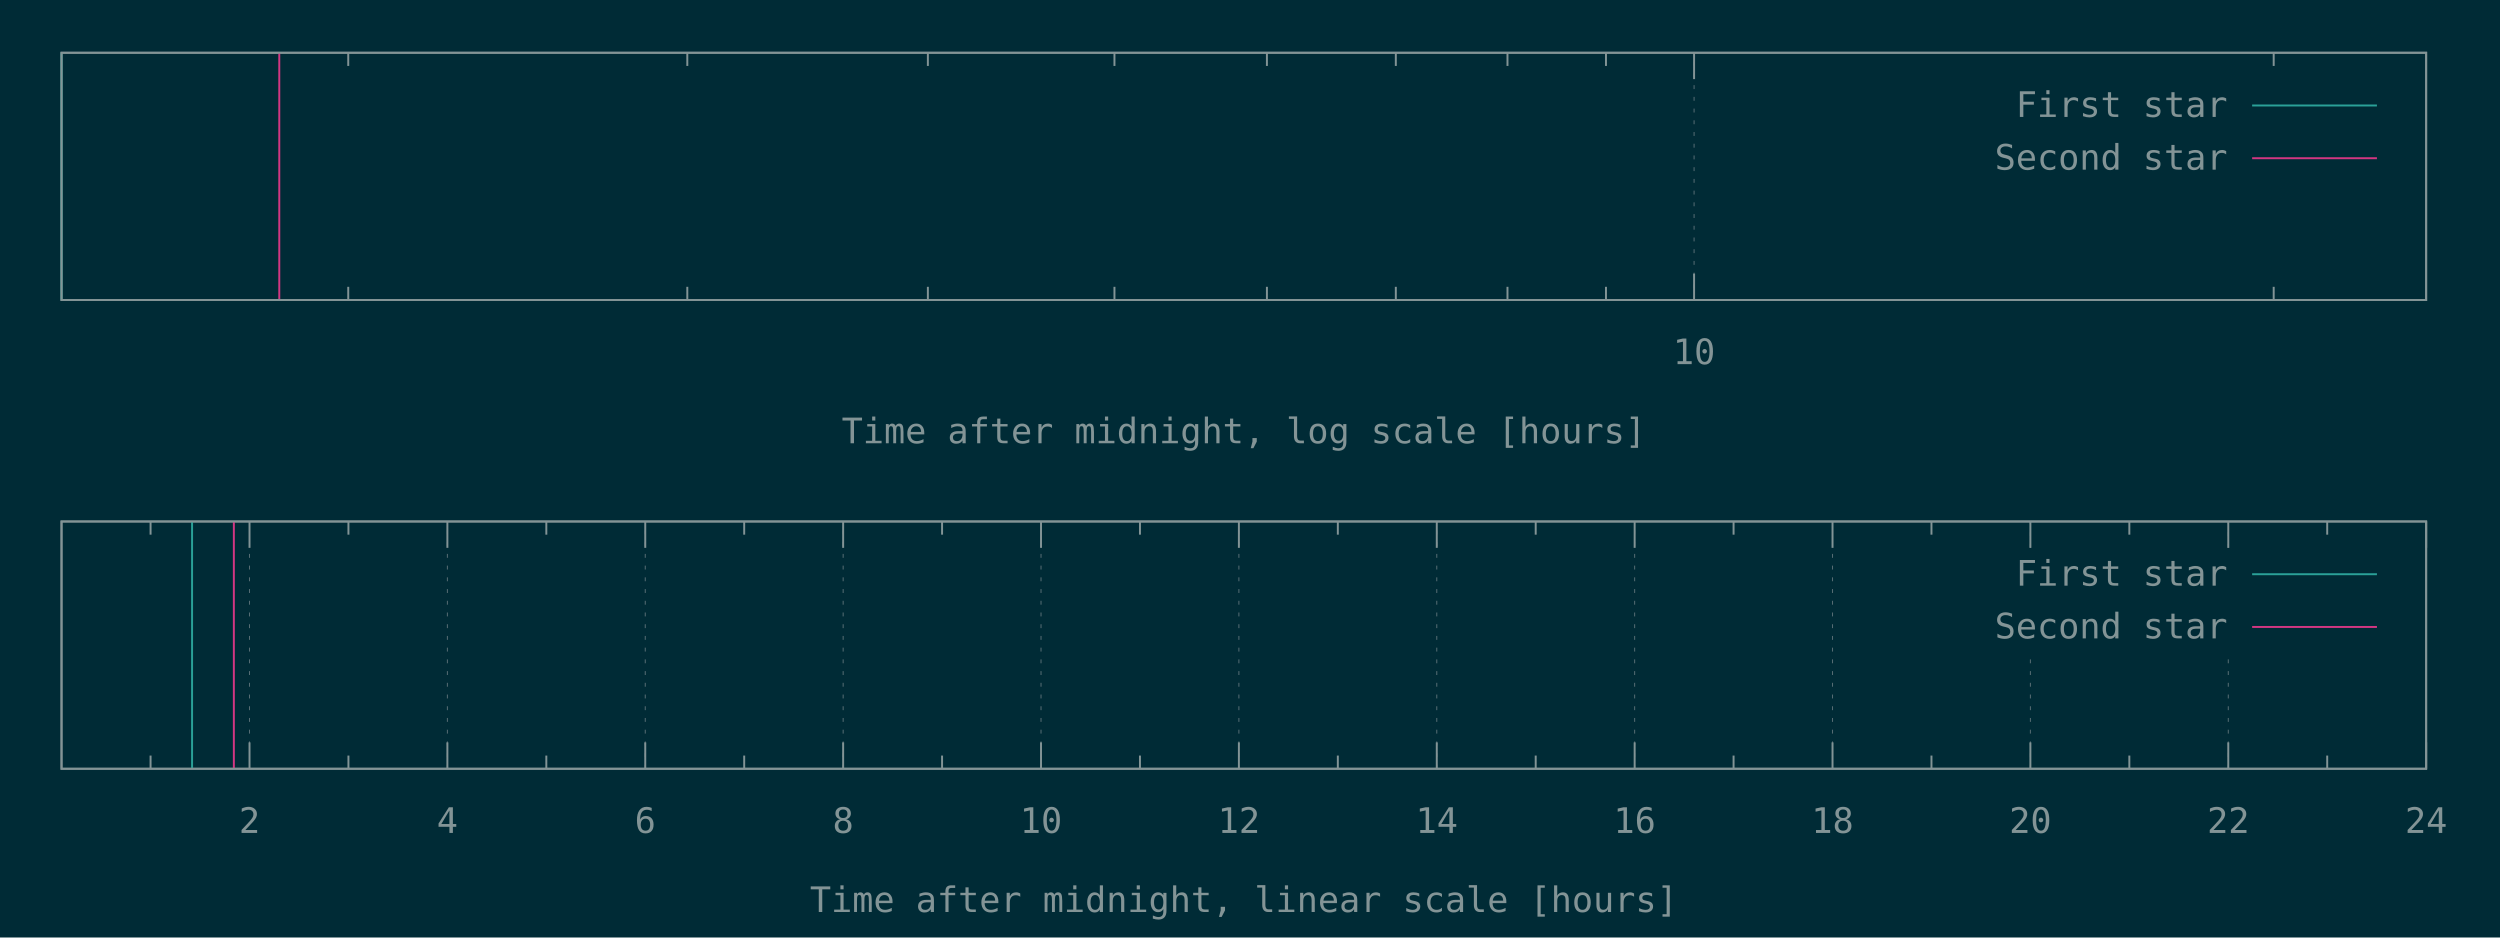
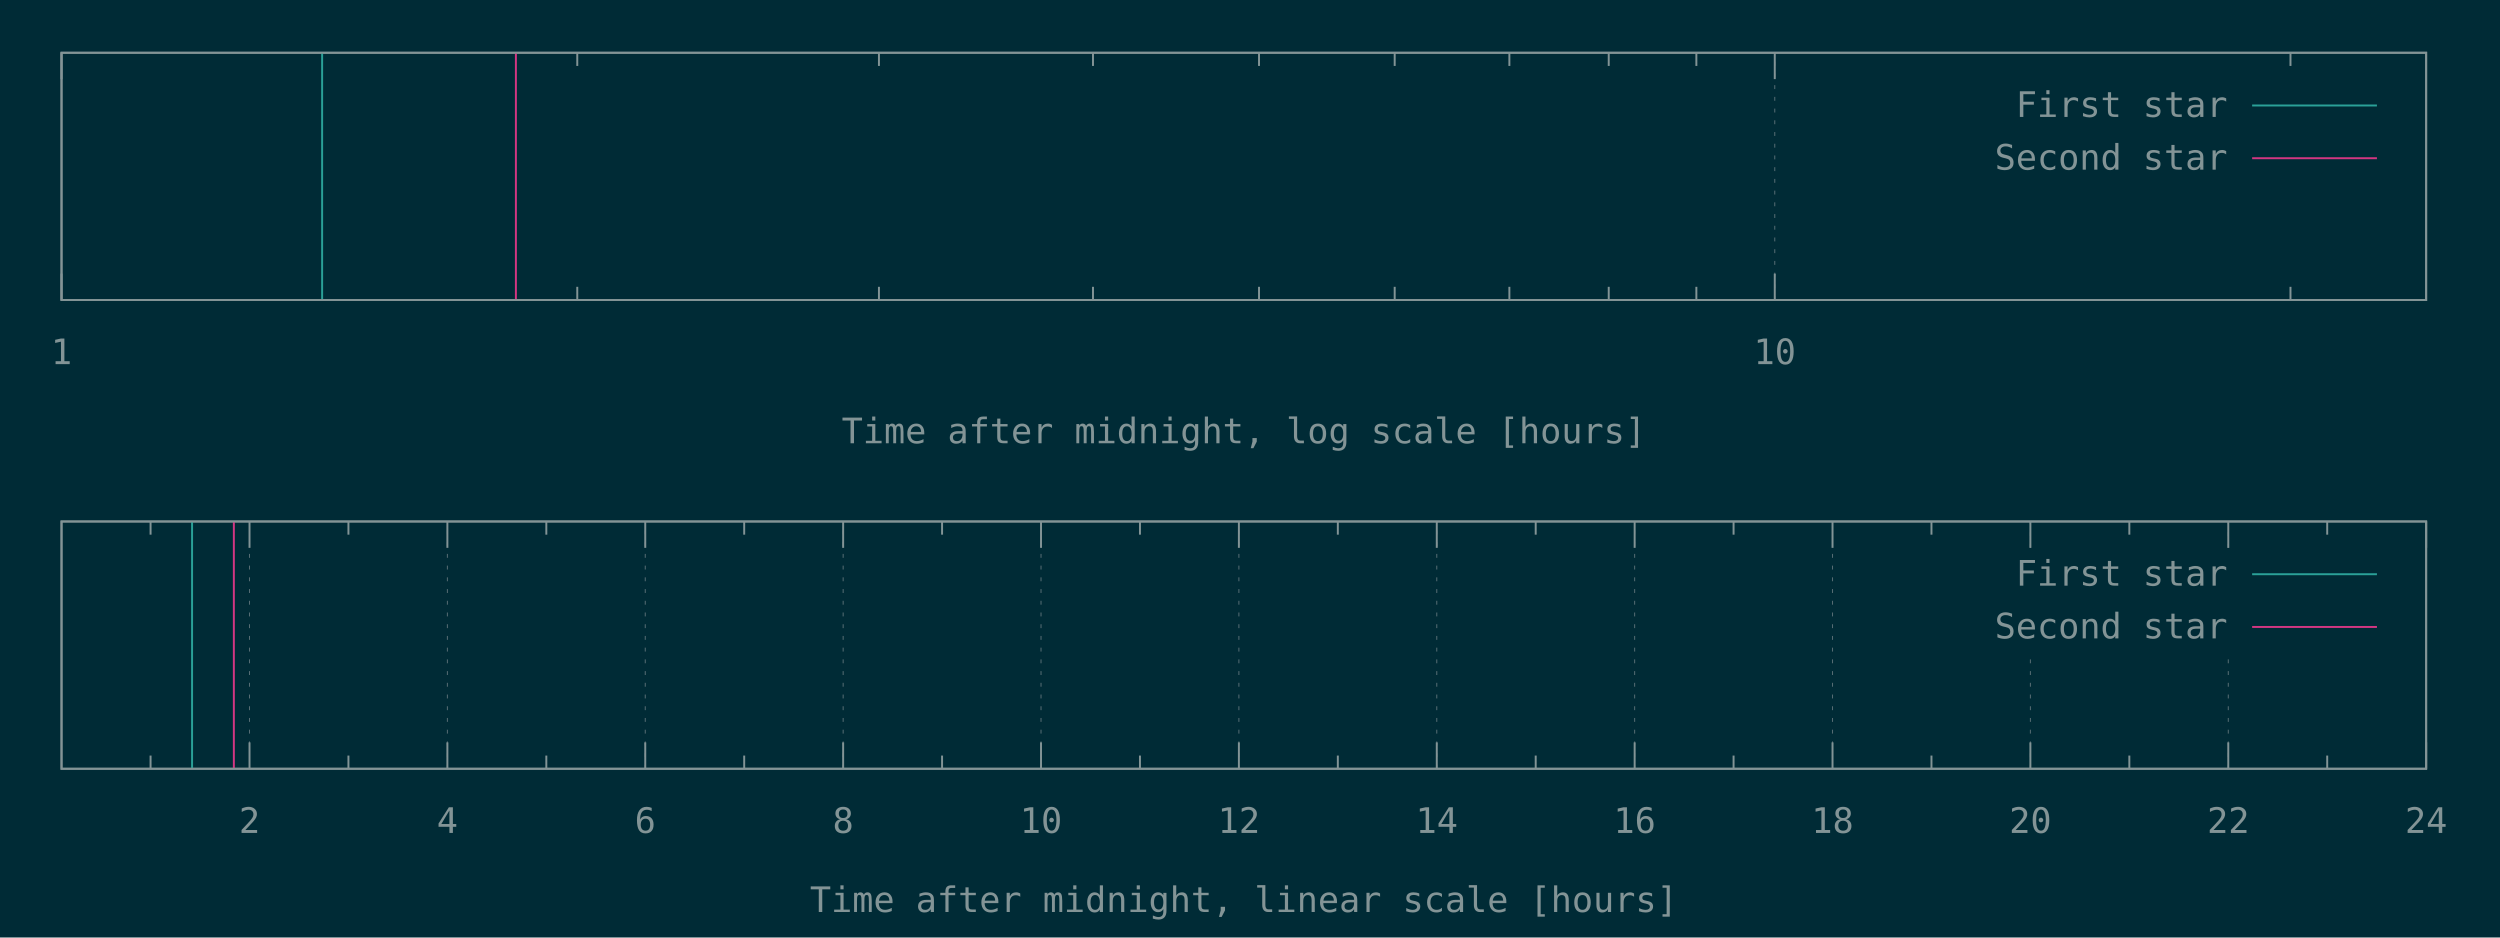
<svg xmlns="http://www.w3.org/2000/svg" xmlns:xlink="http://www.w3.org/1999/xlink" width="1280" height="480" viewBox="0 0 1280 480">
  <g id="gnuplot_canvas">
    <rect x="0" y="0" width="1280" height="480" fill="#002b36" />
    <defs>
      <circle id="gpDot" r="0.5" stroke-width="0.5" stroke="currentColor" />
      <path id="gpPt0" stroke-width="0.148" stroke="currentColor" d="M-1,0 h2 M0,-1 v2" />
      <path id="gpPt1" stroke-width="0.148" stroke="currentColor" d="M-1,-1 L1,1 M1,-1 L-1,1" />
      <path id="gpPt2" stroke-width="0.148" stroke="currentColor" d="M-1,0 L1,0 M0,-1 L0,1 M-1,-1 L1,1 M-1,1 L1,-1" />
      <rect id="gpPt3" stroke-width="0.148" stroke="currentColor" x="-1" y="-1" width="2" height="2" />
      <rect id="gpPt4" stroke-width="0.148" stroke="currentColor" fill="currentColor" x="-1" y="-1" width="2" height="2" />
      <circle id="gpPt5" stroke-width="0.148" stroke="currentColor" cx="0" cy="0" r="1" />
      <use xlink:href="#gpPt5" id="gpPt6" fill="currentColor" stroke="none" />
      <path id="gpPt7" stroke-width="0.148" stroke="currentColor" d="M0,-1.33 L-1.33,0.67 L1.33,0.67 z" />
      <use xlink:href="#gpPt7" id="gpPt8" fill="currentColor" stroke="none" />
      <use xlink:href="#gpPt7" id="gpPt9" stroke="currentColor" transform="rotate(180)" />
      <use xlink:href="#gpPt9" id="gpPt10" fill="currentColor" stroke="none" />
      <use xlink:href="#gpPt3" id="gpPt11" stroke="currentColor" transform="rotate(45)" />
      <use xlink:href="#gpPt11" id="gpPt12" fill="currentColor" stroke="none" />
      <path id="gpPt13" stroke-width="0.148" stroke="currentColor" d="M0,1.330 L1.265,0.411 L0.782,-1.067 L-0.782,-1.076 L-1.265,0.411 z" />
      <use xlink:href="#gpPt13" id="gpPt14" fill="currentColor" stroke="none" />
      <filter id="textbox" filterUnits="objectBoundingBox" x="0" y="0" height="1" width="1">
        <feFlood flood-color="#002B36" flood-opacity="1" result="bgnd" />
        <feComposite in="SourceGraphic" in2="bgnd" operator="atop" />
      </filter>
      <filter id="greybox" filterUnits="objectBoundingBox" x="0" y="0" height="1" width="1">
        <feFlood flood-color="lightgrey" flood-opacity="1" result="grey" />
        <feComposite in="SourceGraphic" in2="grey" operator="atop" />
      </filter>
    </defs>
    <g fill="none" color="#002B36" stroke="currentColor" stroke-width="1.00" stroke-linecap="butt" stroke-linejoin="miter">
</g>
    <g fill="none" color="black" stroke="currentColor" stroke-width="1.00" stroke-linecap="butt" stroke-linejoin="miter">
-       <path stroke="rgb(131, 148, 150)" d="M178.30,153.60 L178.30,146.85 M178.30,27.01 L178.30,33.76 M351.90,153.60 L351.90,146.85 M351.90,27.01 L351.90,33.76   M475.07,153.60 L475.07,146.85 M475.07,27.01 L475.07,33.76 M570.60,153.60 L570.60,146.85 M570.60,27.01 L570.60,33.76   M648.66,153.60 L648.66,146.85 M648.66,27.01 L648.66,33.76 M714.66,153.60 L714.66,146.85 M714.66,27.01 L714.66,33.76   M771.83,153.60 L771.83,146.85 M771.83,27.01 L771.83,33.76 M822.26,153.60 L822.26,146.85 M822.26,27.01 L822.26,33.76    " />
-     </g>
-     <g fill="none" color="black" stroke="rgb(131, 148, 150)" stroke-width="0.50" stroke-linecap="butt" stroke-linejoin="miter">
- </g>
-     <g fill="none" color="gray" stroke="currentColor" stroke-width="0.50" stroke-linecap="butt" stroke-linejoin="miter">
-       <path stroke="rgb( 88, 110, 117)" stroke-dasharray="2,4" class="gridline" d="M867.37,153.60 L867.37,27.01  " />
-     </g>
-     <g fill="none" color="gray" stroke="rgb( 88, 110, 117)" stroke-width="1.00" stroke-linecap="butt" stroke-linejoin="miter">
- </g>
-     <g fill="none" color="black" stroke="currentColor" stroke-width="1.00" stroke-linecap="butt" stroke-linejoin="miter">
-       <path stroke="rgb(131, 148, 150)" d="M867.37,153.60 L867.37,140.10 M867.37,27.01 L867.37,40.51  " />
-       <g transform="translate(867.37,186.45)" stroke="none" fill="rgb(131,148,150)" font-family="Inconsolata" font-size="18.00" text-anchor="middle">
+ </g>
+     <g fill="none" color="black" stroke="rgb(131, 148, 150)" stroke-width="0.50" stroke-linecap="butt" stroke-linejoin="miter">
+ </g>
+     <g fill="none" color="gray" stroke="currentColor" stroke-width="0.50" stroke-linecap="butt" stroke-linejoin="miter">
+       <path stroke="rgb( 88, 110, 117)" stroke-dasharray="2,4" class="gridline" d="M31.50,153.60 L31.50,27.01  " />
+     </g>
+     <g fill="none" color="gray" stroke="rgb( 88, 110, 117)" stroke-width="1.00" stroke-linecap="butt" stroke-linejoin="miter">
+ </g>
+     <g fill="none" color="black" stroke="currentColor" stroke-width="1.00" stroke-linecap="butt" stroke-linejoin="miter">
+       <path stroke="rgb(131, 148, 150)" d="M31.50,153.60 L31.50,140.10 M31.50,27.01 L31.50,40.51  " />
+       <g transform="translate(31.50,186.45)" stroke="none" fill="rgb(131,148,150)" font-family="Inconsolata" font-size="18.00" text-anchor="middle">
+         <text>
+           <tspan font-family="Inconsolata"> 1</tspan>
+         </text>
+       </g>
+     </g>
+     <g fill="none" color="black" stroke="currentColor" stroke-width="1.00" stroke-linecap="butt" stroke-linejoin="miter">
+       <path stroke="rgb(131, 148, 150)" d="M295.56,153.60 L295.56,146.85 M295.56,27.01 L295.56,33.76 M450.02,153.60 L450.02,146.85 M450.02,27.01 L450.02,33.76   M559.61,153.60 L559.61,146.85 M559.61,27.01 L559.61,33.76 M644.62,153.60 L644.62,146.85 M644.62,27.01 L644.62,33.76   M714.08,153.60 L714.08,146.85 M714.08,27.01 L714.08,33.76 M772.80,153.60 L772.80,146.85 M772.80,27.01 L772.80,33.76   M823.67,153.60 L823.67,146.85 M823.67,27.01 L823.67,33.76 M868.54,153.60 L868.54,146.85 M868.54,27.01 L868.54,33.76    " />
+     </g>
+     <g fill="none" color="black" stroke="rgb(131, 148, 150)" stroke-width="0.50" stroke-linecap="butt" stroke-linejoin="miter">
+ </g>
+     <g fill="none" color="gray" stroke="currentColor" stroke-width="0.50" stroke-linecap="butt" stroke-linejoin="miter">
+       <path stroke="rgb( 88, 110, 117)" stroke-dasharray="2,4" class="gridline" d="M908.68,153.60 L908.68,27.01  " />
+     </g>
+     <g fill="none" color="gray" stroke="rgb( 88, 110, 117)" stroke-width="1.00" stroke-linecap="butt" stroke-linejoin="miter">
+ </g>
+     <g fill="none" color="black" stroke="currentColor" stroke-width="1.00" stroke-linecap="butt" stroke-linejoin="miter">
+       <path stroke="rgb(131, 148, 150)" d="M908.68,153.60 L908.68,140.10 M908.68,27.01 L908.68,40.51  " />
+       <g transform="translate(908.68,186.45)" stroke="none" fill="rgb(131,148,150)" font-family="Inconsolata" font-size="18.00" text-anchor="middle">
        <text>
          <tspan font-family="Inconsolata"> 10</tspan>
        </text>
      </g>
    </g>
    <g fill="none" color="black" stroke="currentColor" stroke-width="1.00" stroke-linecap="butt" stroke-linejoin="miter">
-       <path stroke="rgb(131, 148, 150)" d="M1164.13,153.60 L1164.13,146.85 M1164.13,27.01 L1164.13,33.76  " />
+       <path stroke="rgb(131, 148, 150)" d="M1172.73,153.60 L1172.73,146.85 M1172.73,27.01 L1172.73,33.76  " />
    </g>
    <g fill="none" color="black" stroke="currentColor" stroke-width="1.00" stroke-linecap="butt" stroke-linejoin="miter">
      <path stroke="rgb(131, 148, 150)" d="M31.50,27.01 L31.50,153.60 L1242.19,153.60 L1242.19,27.01 L31.50,27.01 Z  " />
    </g>
    <g fill="none" color="black" stroke="currentColor" stroke-width="1.00" stroke-linecap="butt" stroke-linejoin="miter">
      <g transform="translate(636.84,226.95)" stroke="none" fill="rgb(131,148,150)" font-family="Inconsolata" font-size="18.00" text-anchor="middle">
        <text>
          <tspan font-family="Inconsolata">Time after midnight, log scale [hours]</tspan>
        </text>
      </g>
    </g>
    <g fill="none" color="black" stroke="currentColor" stroke-width="1.00" stroke-linecap="butt" stroke-linejoin="miter">
</g>
    <g id="gnuplot_plot_1a">
      <g fill="none" color="black" stroke="currentColor" stroke-width="1.00" stroke-linecap="butt" stroke-linejoin="miter">
-         <path stroke="rgb( 42, 161, 152)" d="M31.50,153.60 L31.50,27.01  " />
+         <path stroke="rgb( 42, 161, 152)" d="M164.93,153.60 L164.93,27.01  " />
      </g>
    </g>
    <g id="gnuplot_plot_2a">
      <g fill="none" color="black" stroke="currentColor" stroke-width="1.00" stroke-linecap="butt" stroke-linejoin="miter">
-         <path stroke="rgb(211,  54, 130)" d="M142.99,153.60 L142.99,27.01  " />
+         <path stroke="rgb(211,  54, 130)" d="M264.14,153.60 L264.14,27.01  " />
      </g>
    </g>
    <g stroke="none" shape-rendering="crispEdges">
      <polygon fill="#002B36" points="1001.89,94.51 1229.59,94.51 1229.59,40.51 1001.89,40.51 " />
    </g>
    <g id="gnuplot_plot_1a">
      <g fill="none" color="black" stroke="currentColor" stroke-width="1.00" stroke-linecap="butt" stroke-linejoin="miter">
        <g transform="translate(1140.49,59.86)" stroke="none" fill="rgb(131,148,150)" font-family="Inconsolata" font-size="18.00" text-anchor="end">
          <text>
            <tspan font-family="Inconsolata">First star</tspan>
          </text>
        </g>
      </g>
      <g fill="none" color="black" stroke="currentColor" stroke-width="1.00" stroke-linecap="butt" stroke-linejoin="miter">
        <path stroke="rgb( 42, 161, 152)" d="M1153.09,54.01 L1216.99,54.01  " />
      </g>
    </g>
    <g id="gnuplot_plot_2a">
      <g fill="none" color="black" stroke="currentColor" stroke-width="1.00" stroke-linecap="butt" stroke-linejoin="miter">
        <g transform="translate(1140.49,86.86)" stroke="none" fill="rgb(131,148,150)" font-family="Inconsolata" font-size="18.00" text-anchor="end">
          <text>
            <tspan font-family="Inconsolata">Second star</tspan>
          </text>
        </g>
      </g>
      <g fill="none" color="black" stroke="currentColor" stroke-width="1.00" stroke-linecap="butt" stroke-linejoin="miter">
        <path stroke="rgb(211,  54, 130)" d="M1153.09,81.01 L1216.99,81.01  " />
      </g>
    </g>
    <g fill="none" color="#002B36" stroke="rgb(211,  54, 130)" stroke-width="2.00" stroke-linecap="butt" stroke-linejoin="miter">
</g>
    <g fill="none" color="black" stroke="currentColor" stroke-width="2.00" stroke-linecap="butt" stroke-linejoin="miter">
</g>
    <g fill="none" color="black" stroke="black" stroke-width="1.00" stroke-linecap="butt" stroke-linejoin="miter">
</g>
    <g fill="none" color="black" stroke="currentColor" stroke-width="1.00" stroke-linecap="butt" stroke-linejoin="miter">
      <path stroke="rgb(131, 148, 150)" d="M31.50,27.01 L31.50,153.60 L1242.19,153.60 L1242.19,27.01 L31.50,27.01 Z  " />
    </g>
    <g fill="none" color="black" stroke="currentColor" stroke-width="1.00" stroke-linecap="butt" stroke-linejoin="miter">
</g>
    <g fill="none" color="black" stroke="currentColor" stroke-width="1.00" stroke-linecap="butt" stroke-linejoin="miter">
      <path stroke="rgb(131, 148, 150)" d="M77.09,393.60 L77.09,386.85 M77.09,267.00 L77.09,273.75  " />
    </g>
    <g fill="none" color="black" stroke="rgb(131, 148, 150)" stroke-width="0.50" stroke-linecap="butt" stroke-linejoin="miter">
</g>
    <g fill="none" color="gray" stroke="currentColor" stroke-width="0.50" stroke-linecap="butt" stroke-linejoin="miter">
      <path stroke="rgb( 88, 110, 117)" stroke-dasharray="2,4" class="gridline" d="M127.75,393.60 L127.75,267.00  " />
    </g>
    <g fill="none" color="gray" stroke="rgb( 88, 110, 117)" stroke-width="1.00" stroke-linecap="butt" stroke-linejoin="miter">
</g>
    <g fill="none" color="black" stroke="currentColor" stroke-width="1.00" stroke-linecap="butt" stroke-linejoin="miter">
      <path stroke="rgb(131, 148, 150)" d="M127.75,393.60 L127.75,380.10 M127.75,267.00 L127.75,280.50  " />
      <g transform="translate(127.75,426.45)" stroke="none" fill="rgb(131,148,150)" font-family="Inconsolata" font-size="18.00" text-anchor="middle">
        <text>
          <tspan font-family="Inconsolata"> 2</tspan>
        </text>
      </g>
    </g>
    <g fill="none" color="black" stroke="currentColor" stroke-width="1.00" stroke-linecap="butt" stroke-linejoin="miter">
      <path stroke="rgb(131, 148, 150)" d="M178.40,393.60 L178.40,386.85 M178.40,267.00 L178.40,273.75  " />
    </g>
    <g fill="none" color="black" stroke="rgb(131, 148, 150)" stroke-width="0.50" stroke-linecap="butt" stroke-linejoin="miter">
</g>
    <g fill="none" color="gray" stroke="currentColor" stroke-width="0.50" stroke-linecap="butt" stroke-linejoin="miter">
      <path stroke="rgb( 88, 110, 117)" stroke-dasharray="2,4" class="gridline" d="M229.06,393.60 L229.06,267.00  " />
    </g>
    <g fill="none" color="gray" stroke="rgb( 88, 110, 117)" stroke-width="1.00" stroke-linecap="butt" stroke-linejoin="miter">
</g>
    <g fill="none" color="black" stroke="currentColor" stroke-width="1.00" stroke-linecap="butt" stroke-linejoin="miter">
      <path stroke="rgb(131, 148, 150)" d="M229.06,393.60 L229.06,380.10 M229.06,267.00 L229.06,280.50  " />
      <g transform="translate(229.06,426.45)" stroke="none" fill="rgb(131,148,150)" font-family="Inconsolata" font-size="18.00" text-anchor="middle">
        <text>
          <tspan font-family="Inconsolata"> 4</tspan>
        </text>
      </g>
    </g>
    <g fill="none" color="black" stroke="currentColor" stroke-width="1.00" stroke-linecap="butt" stroke-linejoin="miter">
      <path stroke="rgb(131, 148, 150)" d="M279.72,393.60 L279.72,386.85 M279.72,267.00 L279.72,273.75  " />
    </g>
    <g fill="none" color="black" stroke="rgb(131, 148, 150)" stroke-width="0.50" stroke-linecap="butt" stroke-linejoin="miter">
</g>
    <g fill="none" color="gray" stroke="currentColor" stroke-width="0.50" stroke-linecap="butt" stroke-linejoin="miter">
      <path stroke="rgb( 88, 110, 117)" stroke-dasharray="2,4" class="gridline" d="M330.37,393.60 L330.37,267.00  " />
    </g>
    <g fill="none" color="gray" stroke="rgb( 88, 110, 117)" stroke-width="1.00" stroke-linecap="butt" stroke-linejoin="miter">
</g>
    <g fill="none" color="black" stroke="currentColor" stroke-width="1.00" stroke-linecap="butt" stroke-linejoin="miter">
      <path stroke="rgb(131, 148, 150)" d="M330.37,393.60 L330.37,380.10 M330.37,267.00 L330.37,280.50  " />
      <g transform="translate(330.37,426.45)" stroke="none" fill="rgb(131,148,150)" font-family="Inconsolata" font-size="18.00" text-anchor="middle">
        <text>
          <tspan font-family="Inconsolata"> 6</tspan>
        </text>
      </g>
    </g>
    <g fill="none" color="black" stroke="currentColor" stroke-width="1.00" stroke-linecap="butt" stroke-linejoin="miter">
      <path stroke="rgb(131, 148, 150)" d="M381.03,393.60 L381.03,386.85 M381.03,267.00 L381.03,273.75  " />
    </g>
    <g fill="none" color="black" stroke="rgb(131, 148, 150)" stroke-width="0.50" stroke-linecap="butt" stroke-linejoin="miter">
</g>
    <g fill="none" color="gray" stroke="currentColor" stroke-width="0.50" stroke-linecap="butt" stroke-linejoin="miter">
      <path stroke="rgb( 88, 110, 117)" stroke-dasharray="2,4" class="gridline" d="M431.69,393.60 L431.69,267.00  " />
    </g>
    <g fill="none" color="gray" stroke="rgb( 88, 110, 117)" stroke-width="1.00" stroke-linecap="butt" stroke-linejoin="miter">
</g>
    <g fill="none" color="black" stroke="currentColor" stroke-width="1.00" stroke-linecap="butt" stroke-linejoin="miter">
      <path stroke="rgb(131, 148, 150)" d="M431.69,393.60 L431.69,380.10 M431.69,267.00 L431.69,280.50  " />
      <g transform="translate(431.69,426.45)" stroke="none" fill="rgb(131,148,150)" font-family="Inconsolata" font-size="18.00" text-anchor="middle">
        <text>
          <tspan font-family="Inconsolata"> 8</tspan>
        </text>
      </g>
    </g>
    <g fill="none" color="black" stroke="currentColor" stroke-width="1.00" stroke-linecap="butt" stroke-linejoin="miter">
      <path stroke="rgb(131, 148, 150)" d="M482.34,393.60 L482.34,386.85 M482.34,267.00 L482.34,273.75  " />
    </g>
    <g fill="none" color="black" stroke="rgb(131, 148, 150)" stroke-width="0.50" stroke-linecap="butt" stroke-linejoin="miter">
</g>
    <g fill="none" color="gray" stroke="currentColor" stroke-width="0.50" stroke-linecap="butt" stroke-linejoin="miter">
      <path stroke="rgb( 88, 110, 117)" stroke-dasharray="2,4" class="gridline" d="M533.00,393.60 L533.00,267.00  " />
    </g>
    <g fill="none" color="gray" stroke="rgb( 88, 110, 117)" stroke-width="1.00" stroke-linecap="butt" stroke-linejoin="miter">
</g>
    <g fill="none" color="black" stroke="currentColor" stroke-width="1.00" stroke-linecap="butt" stroke-linejoin="miter">
      <path stroke="rgb(131, 148, 150)" d="M533.00,393.60 L533.00,380.10 M533.00,267.00 L533.00,280.50  " />
      <g transform="translate(533.00,426.45)" stroke="none" fill="rgb(131,148,150)" font-family="Inconsolata" font-size="18.00" text-anchor="middle">
        <text>
          <tspan font-family="Inconsolata"> 10</tspan>
        </text>
      </g>
    </g>
    <g fill="none" color="black" stroke="currentColor" stroke-width="1.00" stroke-linecap="butt" stroke-linejoin="miter">
      <path stroke="rgb(131, 148, 150)" d="M583.66,393.60 L583.66,386.85 M583.66,267.00 L583.66,273.75  " />
    </g>
    <g fill="none" color="black" stroke="rgb(131, 148, 150)" stroke-width="0.50" stroke-linecap="butt" stroke-linejoin="miter">
</g>
    <g fill="none" color="gray" stroke="currentColor" stroke-width="0.50" stroke-linecap="butt" stroke-linejoin="miter">
      <path stroke="rgb( 88, 110, 117)" stroke-dasharray="2,4" class="gridline" d="M634.31,393.60 L634.31,267.00  " />
    </g>
    <g fill="none" color="gray" stroke="rgb( 88, 110, 117)" stroke-width="1.00" stroke-linecap="butt" stroke-linejoin="miter">
</g>
    <g fill="none" color="black" stroke="currentColor" stroke-width="1.00" stroke-linecap="butt" stroke-linejoin="miter">
      <path stroke="rgb(131, 148, 150)" d="M634.31,393.60 L634.31,380.10 M634.31,267.00 L634.31,280.50  " />
      <g transform="translate(634.31,426.45)" stroke="none" fill="rgb(131,148,150)" font-family="Inconsolata" font-size="18.00" text-anchor="middle">
        <text>
          <tspan font-family="Inconsolata"> 12</tspan>
        </text>
      </g>
    </g>
    <g fill="none" color="black" stroke="currentColor" stroke-width="1.00" stroke-linecap="butt" stroke-linejoin="miter">
      <path stroke="rgb(131, 148, 150)" d="M684.97,393.60 L684.97,386.85 M684.97,267.00 L684.97,273.75  " />
    </g>
    <g fill="none" color="black" stroke="rgb(131, 148, 150)" stroke-width="0.50" stroke-linecap="butt" stroke-linejoin="miter">
</g>
    <g fill="none" color="gray" stroke="currentColor" stroke-width="0.50" stroke-linecap="butt" stroke-linejoin="miter">
      <path stroke="rgb( 88, 110, 117)" stroke-dasharray="2,4" class="gridline" d="M735.63,393.60 L735.63,267.00  " />
    </g>
    <g fill="none" color="gray" stroke="rgb( 88, 110, 117)" stroke-width="1.00" stroke-linecap="butt" stroke-linejoin="miter">
</g>
    <g fill="none" color="black" stroke="currentColor" stroke-width="1.00" stroke-linecap="butt" stroke-linejoin="miter">
      <path stroke="rgb(131, 148, 150)" d="M735.63,393.60 L735.63,380.10 M735.63,267.00 L735.63,280.50  " />
      <g transform="translate(735.63,426.45)" stroke="none" fill="rgb(131,148,150)" font-family="Inconsolata" font-size="18.00" text-anchor="middle">
        <text>
          <tspan font-family="Inconsolata"> 14</tspan>
        </text>
      </g>
    </g>
    <g fill="none" color="black" stroke="currentColor" stroke-width="1.00" stroke-linecap="butt" stroke-linejoin="miter">
      <path stroke="rgb(131, 148, 150)" d="M786.28,393.60 L786.28,386.85 M786.28,267.00 L786.28,273.75  " />
    </g>
    <g fill="none" color="black" stroke="rgb(131, 148, 150)" stroke-width="0.50" stroke-linecap="butt" stroke-linejoin="miter">
</g>
    <g fill="none" color="gray" stroke="currentColor" stroke-width="0.50" stroke-linecap="butt" stroke-linejoin="miter">
      <path stroke="rgb( 88, 110, 117)" stroke-dasharray="2,4" class="gridline" d="M836.94,393.60 L836.94,267.00  " />
    </g>
    <g fill="none" color="gray" stroke="rgb( 88, 110, 117)" stroke-width="1.00" stroke-linecap="butt" stroke-linejoin="miter">
</g>
    <g fill="none" color="black" stroke="currentColor" stroke-width="1.00" stroke-linecap="butt" stroke-linejoin="miter">
      <path stroke="rgb(131, 148, 150)" d="M836.94,393.60 L836.94,380.10 M836.94,267.00 L836.94,280.50  " />
      <g transform="translate(836.94,426.45)" stroke="none" fill="rgb(131,148,150)" font-family="Inconsolata" font-size="18.00" text-anchor="middle">
        <text>
          <tspan font-family="Inconsolata"> 16</tspan>
        </text>
      </g>
    </g>
    <g fill="none" color="black" stroke="currentColor" stroke-width="1.00" stroke-linecap="butt" stroke-linejoin="miter">
      <path stroke="rgb(131, 148, 150)" d="M887.59,393.60 L887.59,386.85 M887.59,267.00 L887.59,273.75  " />
    </g>
    <g fill="none" color="black" stroke="rgb(131, 148, 150)" stroke-width="0.50" stroke-linecap="butt" stroke-linejoin="miter">
</g>
    <g fill="none" color="gray" stroke="currentColor" stroke-width="0.50" stroke-linecap="butt" stroke-linejoin="miter">
      <path stroke="rgb( 88, 110, 117)" stroke-dasharray="2,4" class="gridline" d="M938.25,393.60 L938.25,267.00  " />
    </g>
    <g fill="none" color="gray" stroke="rgb( 88, 110, 117)" stroke-width="1.00" stroke-linecap="butt" stroke-linejoin="miter">
</g>
    <g fill="none" color="black" stroke="currentColor" stroke-width="1.00" stroke-linecap="butt" stroke-linejoin="miter">
      <path stroke="rgb(131, 148, 150)" d="M938.25,393.60 L938.25,380.10 M938.25,267.00 L938.25,280.50  " />
      <g transform="translate(938.25,426.45)" stroke="none" fill="rgb(131,148,150)" font-family="Inconsolata" font-size="18.00" text-anchor="middle">
        <text>
          <tspan font-family="Inconsolata"> 18</tspan>
        </text>
      </g>
    </g>
    <g fill="none" color="black" stroke="currentColor" stroke-width="1.00" stroke-linecap="butt" stroke-linejoin="miter">
      <path stroke="rgb(131, 148, 150)" d="M988.91,393.60 L988.91,386.85 M988.91,267.00 L988.91,273.75  " />
    </g>
    <g fill="none" color="black" stroke="rgb(131, 148, 150)" stroke-width="0.50" stroke-linecap="butt" stroke-linejoin="miter">
</g>
    <g fill="none" color="gray" stroke="currentColor" stroke-width="0.50" stroke-linecap="butt" stroke-linejoin="miter">
      <path stroke="rgb( 88, 110, 117)" stroke-dasharray="2,4" class="gridline" d="M1039.56,393.60 L1039.56,334.50 M1039.56,280.50 L1039.56,267.00  " />
    </g>
    <g fill="none" color="gray" stroke="rgb( 88, 110, 117)" stroke-width="1.00" stroke-linecap="butt" stroke-linejoin="miter">
</g>
    <g fill="none" color="black" stroke="currentColor" stroke-width="1.00" stroke-linecap="butt" stroke-linejoin="miter">
      <path stroke="rgb(131, 148, 150)" d="M1039.56,393.60 L1039.56,380.10 M1039.56,267.00 L1039.56,280.50  " />
      <g transform="translate(1039.56,426.45)" stroke="none" fill="rgb(131,148,150)" font-family="Inconsolata" font-size="18.00" text-anchor="middle">
        <text>
          <tspan font-family="Inconsolata"> 20</tspan>
        </text>
      </g>
    </g>
    <g fill="none" color="black" stroke="currentColor" stroke-width="1.00" stroke-linecap="butt" stroke-linejoin="miter">
      <path stroke="rgb(131, 148, 150)" d="M1090.22,393.60 L1090.22,386.85 M1090.22,267.00 L1090.22,273.75  " />
    </g>
    <g fill="none" color="black" stroke="rgb(131, 148, 150)" stroke-width="0.50" stroke-linecap="butt" stroke-linejoin="miter">
</g>
    <g fill="none" color="gray" stroke="currentColor" stroke-width="0.50" stroke-linecap="butt" stroke-linejoin="miter">
      <path stroke="rgb( 88, 110, 117)" stroke-dasharray="2,4" class="gridline" d="M1140.88,393.60 L1140.88,334.50 M1140.88,280.50 L1140.88,267.00  " />
    </g>
    <g fill="none" color="gray" stroke="rgb( 88, 110, 117)" stroke-width="1.00" stroke-linecap="butt" stroke-linejoin="miter">
</g>
    <g fill="none" color="black" stroke="currentColor" stroke-width="1.00" stroke-linecap="butt" stroke-linejoin="miter">
      <path stroke="rgb(131, 148, 150)" d="M1140.88,393.60 L1140.88,380.10 M1140.88,267.00 L1140.88,280.50  " />
      <g transform="translate(1140.88,426.45)" stroke="none" fill="rgb(131,148,150)" font-family="Inconsolata" font-size="18.00" text-anchor="middle">
        <text>
          <tspan font-family="Inconsolata"> 22</tspan>
        </text>
      </g>
    </g>
    <g fill="none" color="black" stroke="currentColor" stroke-width="1.00" stroke-linecap="butt" stroke-linejoin="miter">
      <path stroke="rgb(131, 148, 150)" d="M1191.53,393.60 L1191.53,386.85 M1191.53,267.00 L1191.53,273.75  " />
    </g>
    <g fill="none" color="black" stroke="rgb(131, 148, 150)" stroke-width="0.50" stroke-linecap="butt" stroke-linejoin="miter">
</g>
    <g fill="none" color="gray" stroke="currentColor" stroke-width="0.50" stroke-linecap="butt" stroke-linejoin="miter">
      <path stroke="rgb( 88, 110, 117)" stroke-dasharray="2,4" class="gridline" d="M1242.19,393.60 L1242.19,267.00  " />
    </g>
    <g fill="none" color="gray" stroke="rgb( 88, 110, 117)" stroke-width="1.00" stroke-linecap="butt" stroke-linejoin="miter">
</g>
    <g fill="none" color="black" stroke="currentColor" stroke-width="1.00" stroke-linecap="butt" stroke-linejoin="miter">
      <path stroke="rgb(131, 148, 150)" d="M1242.19,393.60 L1242.19,380.10 M1242.19,267.00 L1242.19,280.50  " />
      <g transform="translate(1242.19,426.45)" stroke="none" fill="rgb(131,148,150)" font-family="Inconsolata" font-size="18.00" text-anchor="middle">
        <text>
          <tspan font-family="Inconsolata"> 24</tspan>
        </text>
      </g>
    </g>
    <g fill="none" color="black" stroke="currentColor" stroke-width="1.00" stroke-linecap="butt" stroke-linejoin="miter">
</g>
    <g fill="none" color="black" stroke="currentColor" stroke-width="1.00" stroke-linecap="butt" stroke-linejoin="miter">
      <path stroke="rgb(131, 148, 150)" d="M31.50,267.00 L31.50,393.60 L1242.19,393.60 L1242.19,267.00 L31.50,267.00 Z  " />
    </g>
    <g fill="none" color="black" stroke="currentColor" stroke-width="1.00" stroke-linecap="butt" stroke-linejoin="miter">
      <g transform="translate(636.84,466.95)" stroke="none" fill="rgb(131,148,150)" font-family="Inconsolata" font-size="18.00" text-anchor="middle">
        <text>
          <tspan font-family="Inconsolata">Time after midnight, linear scale [hours]</tspan>
        </text>
      </g>
    </g>
    <g fill="none" color="black" stroke="currentColor" stroke-width="1.00" stroke-linecap="butt" stroke-linejoin="miter">
</g>
    <g id="gnuplot_plot_1b">
      <g fill="none" color="black" stroke="currentColor" stroke-width="1.00" stroke-linecap="butt" stroke-linejoin="miter">
        <path stroke="rgb( 42, 161, 152)" d="M98.34,393.60 L98.34,267.00  " />
      </g>
    </g>
    <g id="gnuplot_plot_2b">
      <g fill="none" color="black" stroke="currentColor" stroke-width="1.00" stroke-linecap="butt" stroke-linejoin="miter">
        <path stroke="rgb(211,  54, 130)" d="M119.73,393.60 L119.73,267.00  " />
      </g>
    </g>
    <g stroke="none" shape-rendering="crispEdges">
      <polygon fill="#002B36" points="1001.89,334.50 1229.59,334.50 1229.59,280.50 1001.89,280.50 " />
    </g>
    <g id="gnuplot_plot_1b">
      <g fill="none" color="black" stroke="currentColor" stroke-width="1.00" stroke-linecap="butt" stroke-linejoin="miter">
        <g transform="translate(1140.49,299.85)" stroke="none" fill="rgb(131,148,150)" font-family="Inconsolata" font-size="18.00" text-anchor="end">
          <text>
            <tspan font-family="Inconsolata">First star</tspan>
          </text>
        </g>
      </g>
      <g fill="none" color="black" stroke="currentColor" stroke-width="1.00" stroke-linecap="butt" stroke-linejoin="miter">
        <path stroke="rgb( 42, 161, 152)" d="M1153.09,294.00 L1216.99,294.00  " />
      </g>
    </g>
    <g id="gnuplot_plot_2b">
      <g fill="none" color="black" stroke="currentColor" stroke-width="1.00" stroke-linecap="butt" stroke-linejoin="miter">
        <g transform="translate(1140.49,326.85)" stroke="none" fill="rgb(131,148,150)" font-family="Inconsolata" font-size="18.00" text-anchor="end">
          <text>
            <tspan font-family="Inconsolata">Second star</tspan>
          </text>
        </g>
      </g>
      <g fill="none" color="black" stroke="currentColor" stroke-width="1.00" stroke-linecap="butt" stroke-linejoin="miter">
        <path stroke="rgb(211,  54, 130)" d="M1153.09,321.00 L1216.99,321.00  " />
      </g>
    </g>
    <g fill="none" color="#002B36" stroke="rgb(211,  54, 130)" stroke-width="2.00" stroke-linecap="butt" stroke-linejoin="miter">
</g>
    <g fill="none" color="black" stroke="currentColor" stroke-width="2.00" stroke-linecap="butt" stroke-linejoin="miter">
</g>
    <g fill="none" color="black" stroke="black" stroke-width="1.00" stroke-linecap="butt" stroke-linejoin="miter">
</g>
    <g fill="none" color="black" stroke="currentColor" stroke-width="1.00" stroke-linecap="butt" stroke-linejoin="miter">
      <path stroke="rgb(131, 148, 150)" d="M31.50,267.00 L31.50,393.60 L1242.19,393.60 L1242.19,267.00 L31.50,267.00 Z  " />
    </g>
    <g fill="none" color="black" stroke="currentColor" stroke-width="1.00" stroke-linecap="butt" stroke-linejoin="miter">
</g>
  </g>
</svg>
